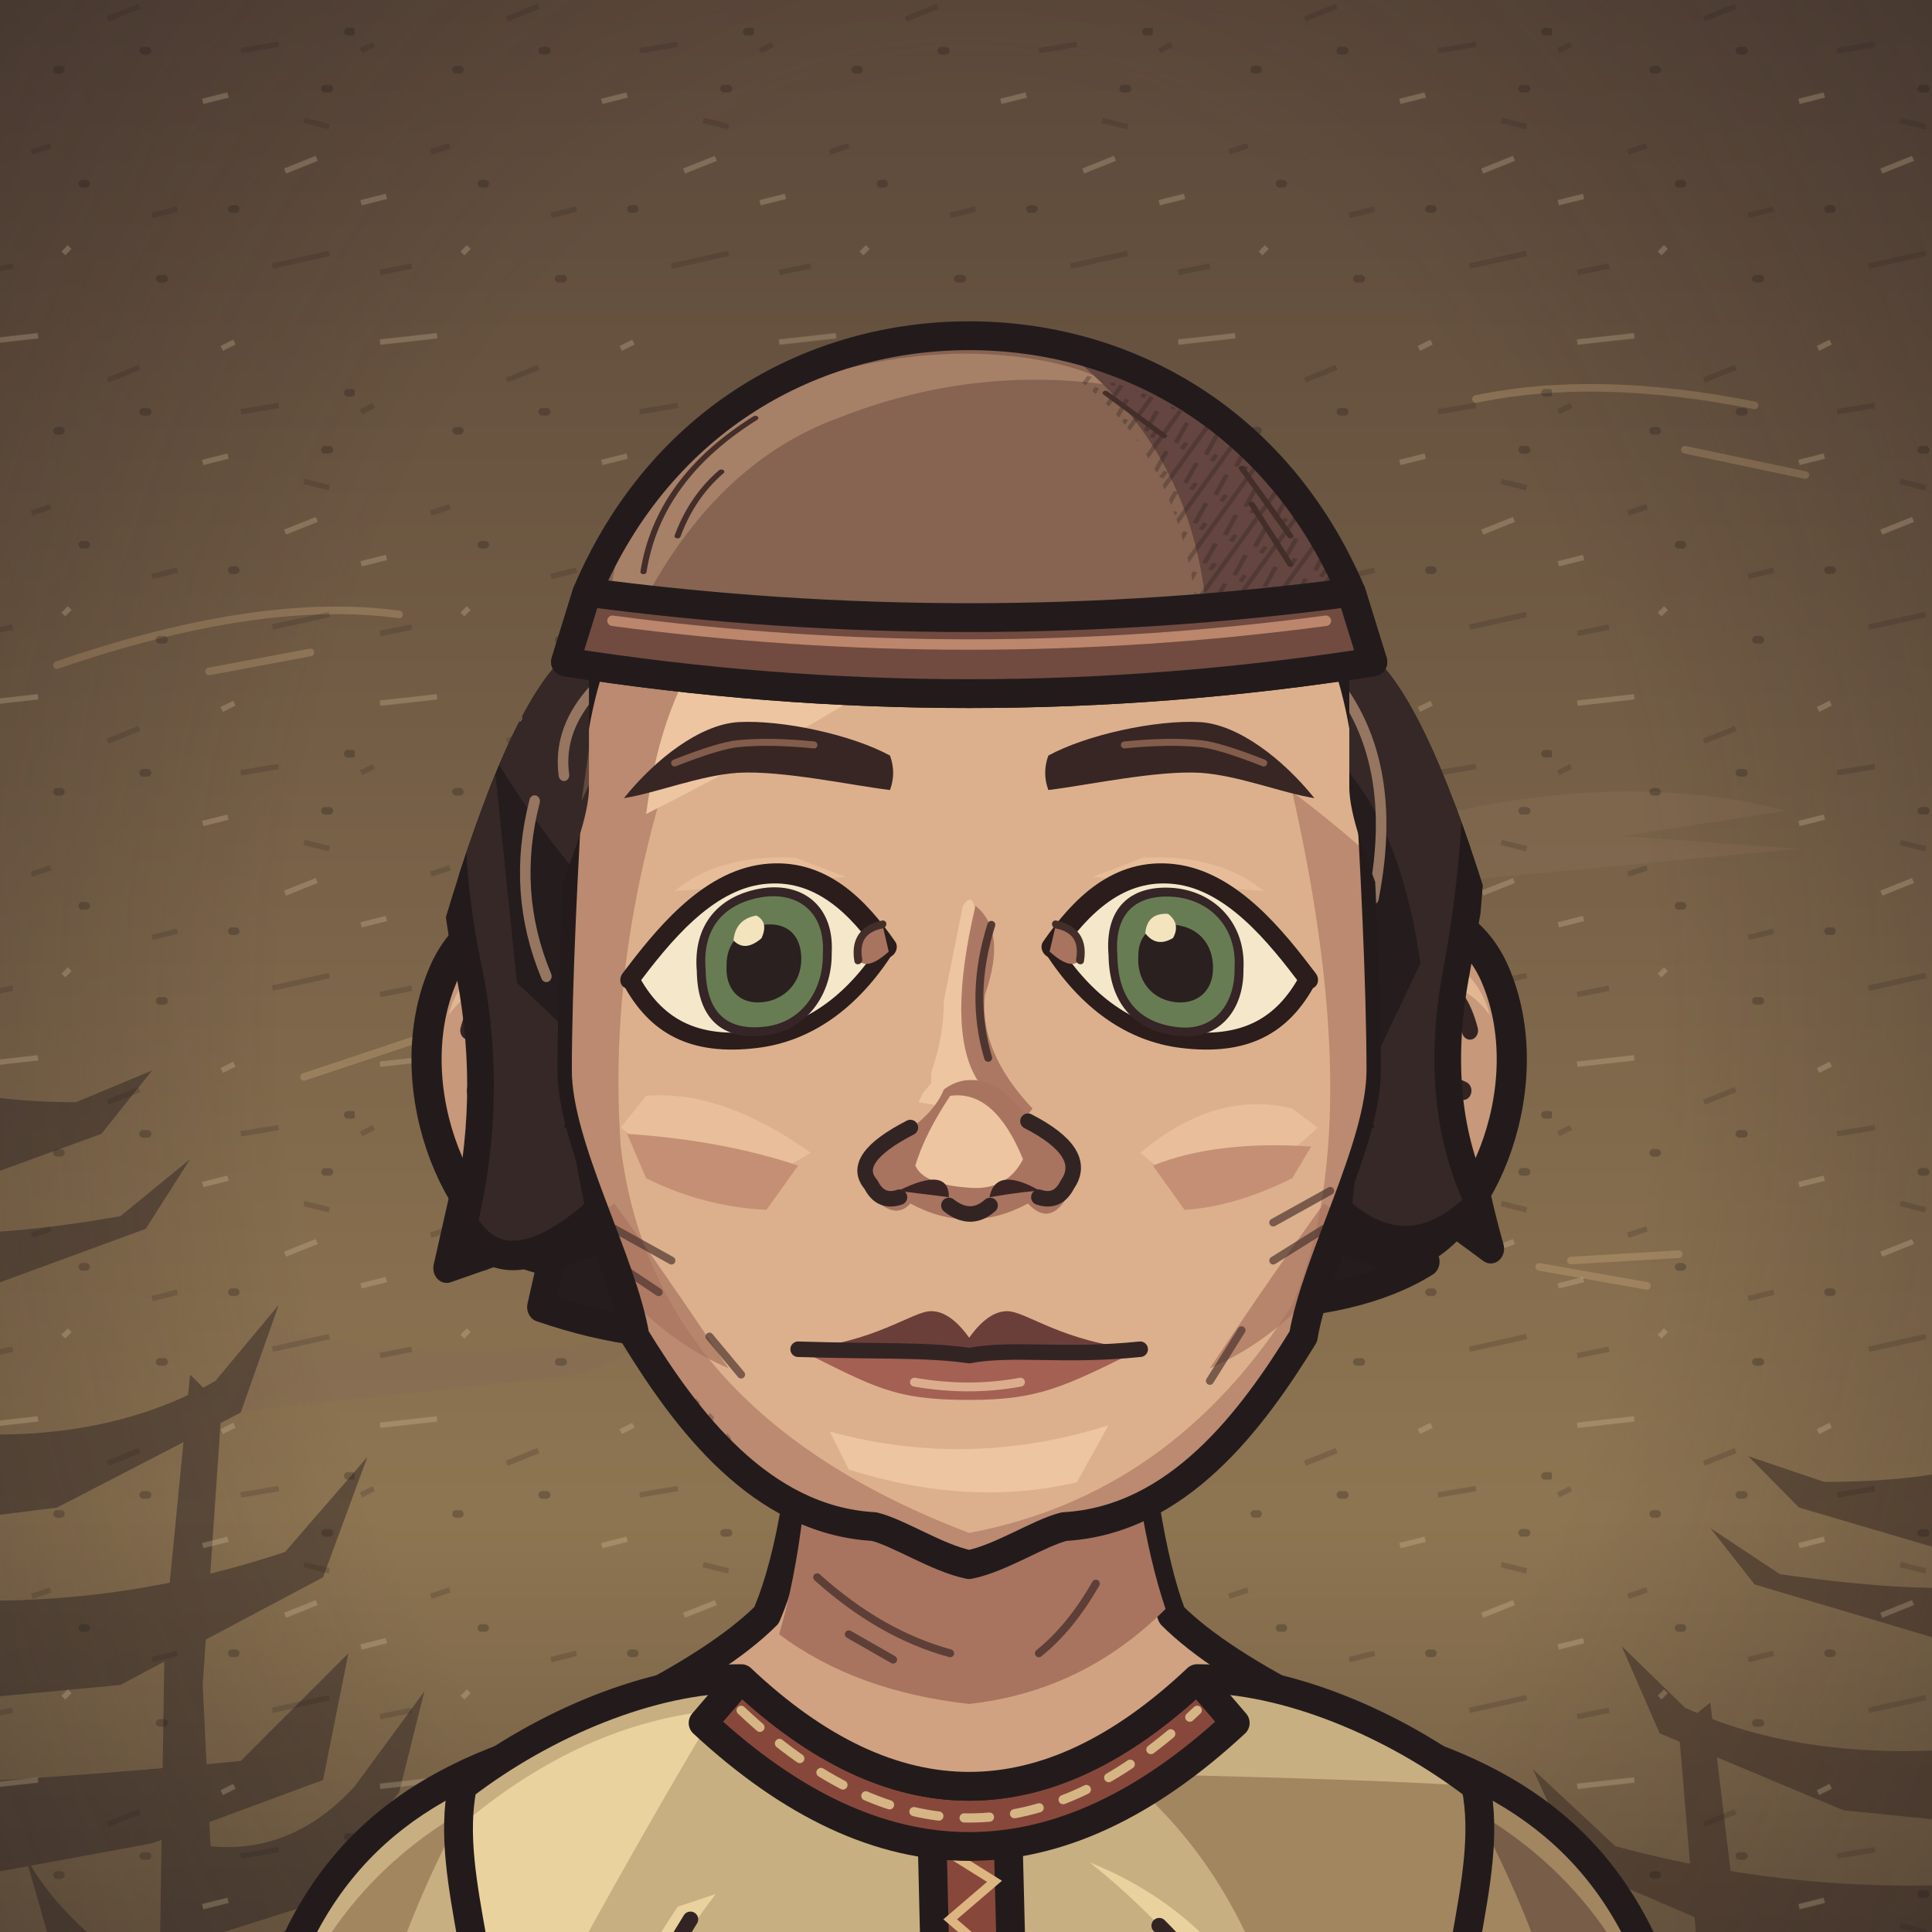
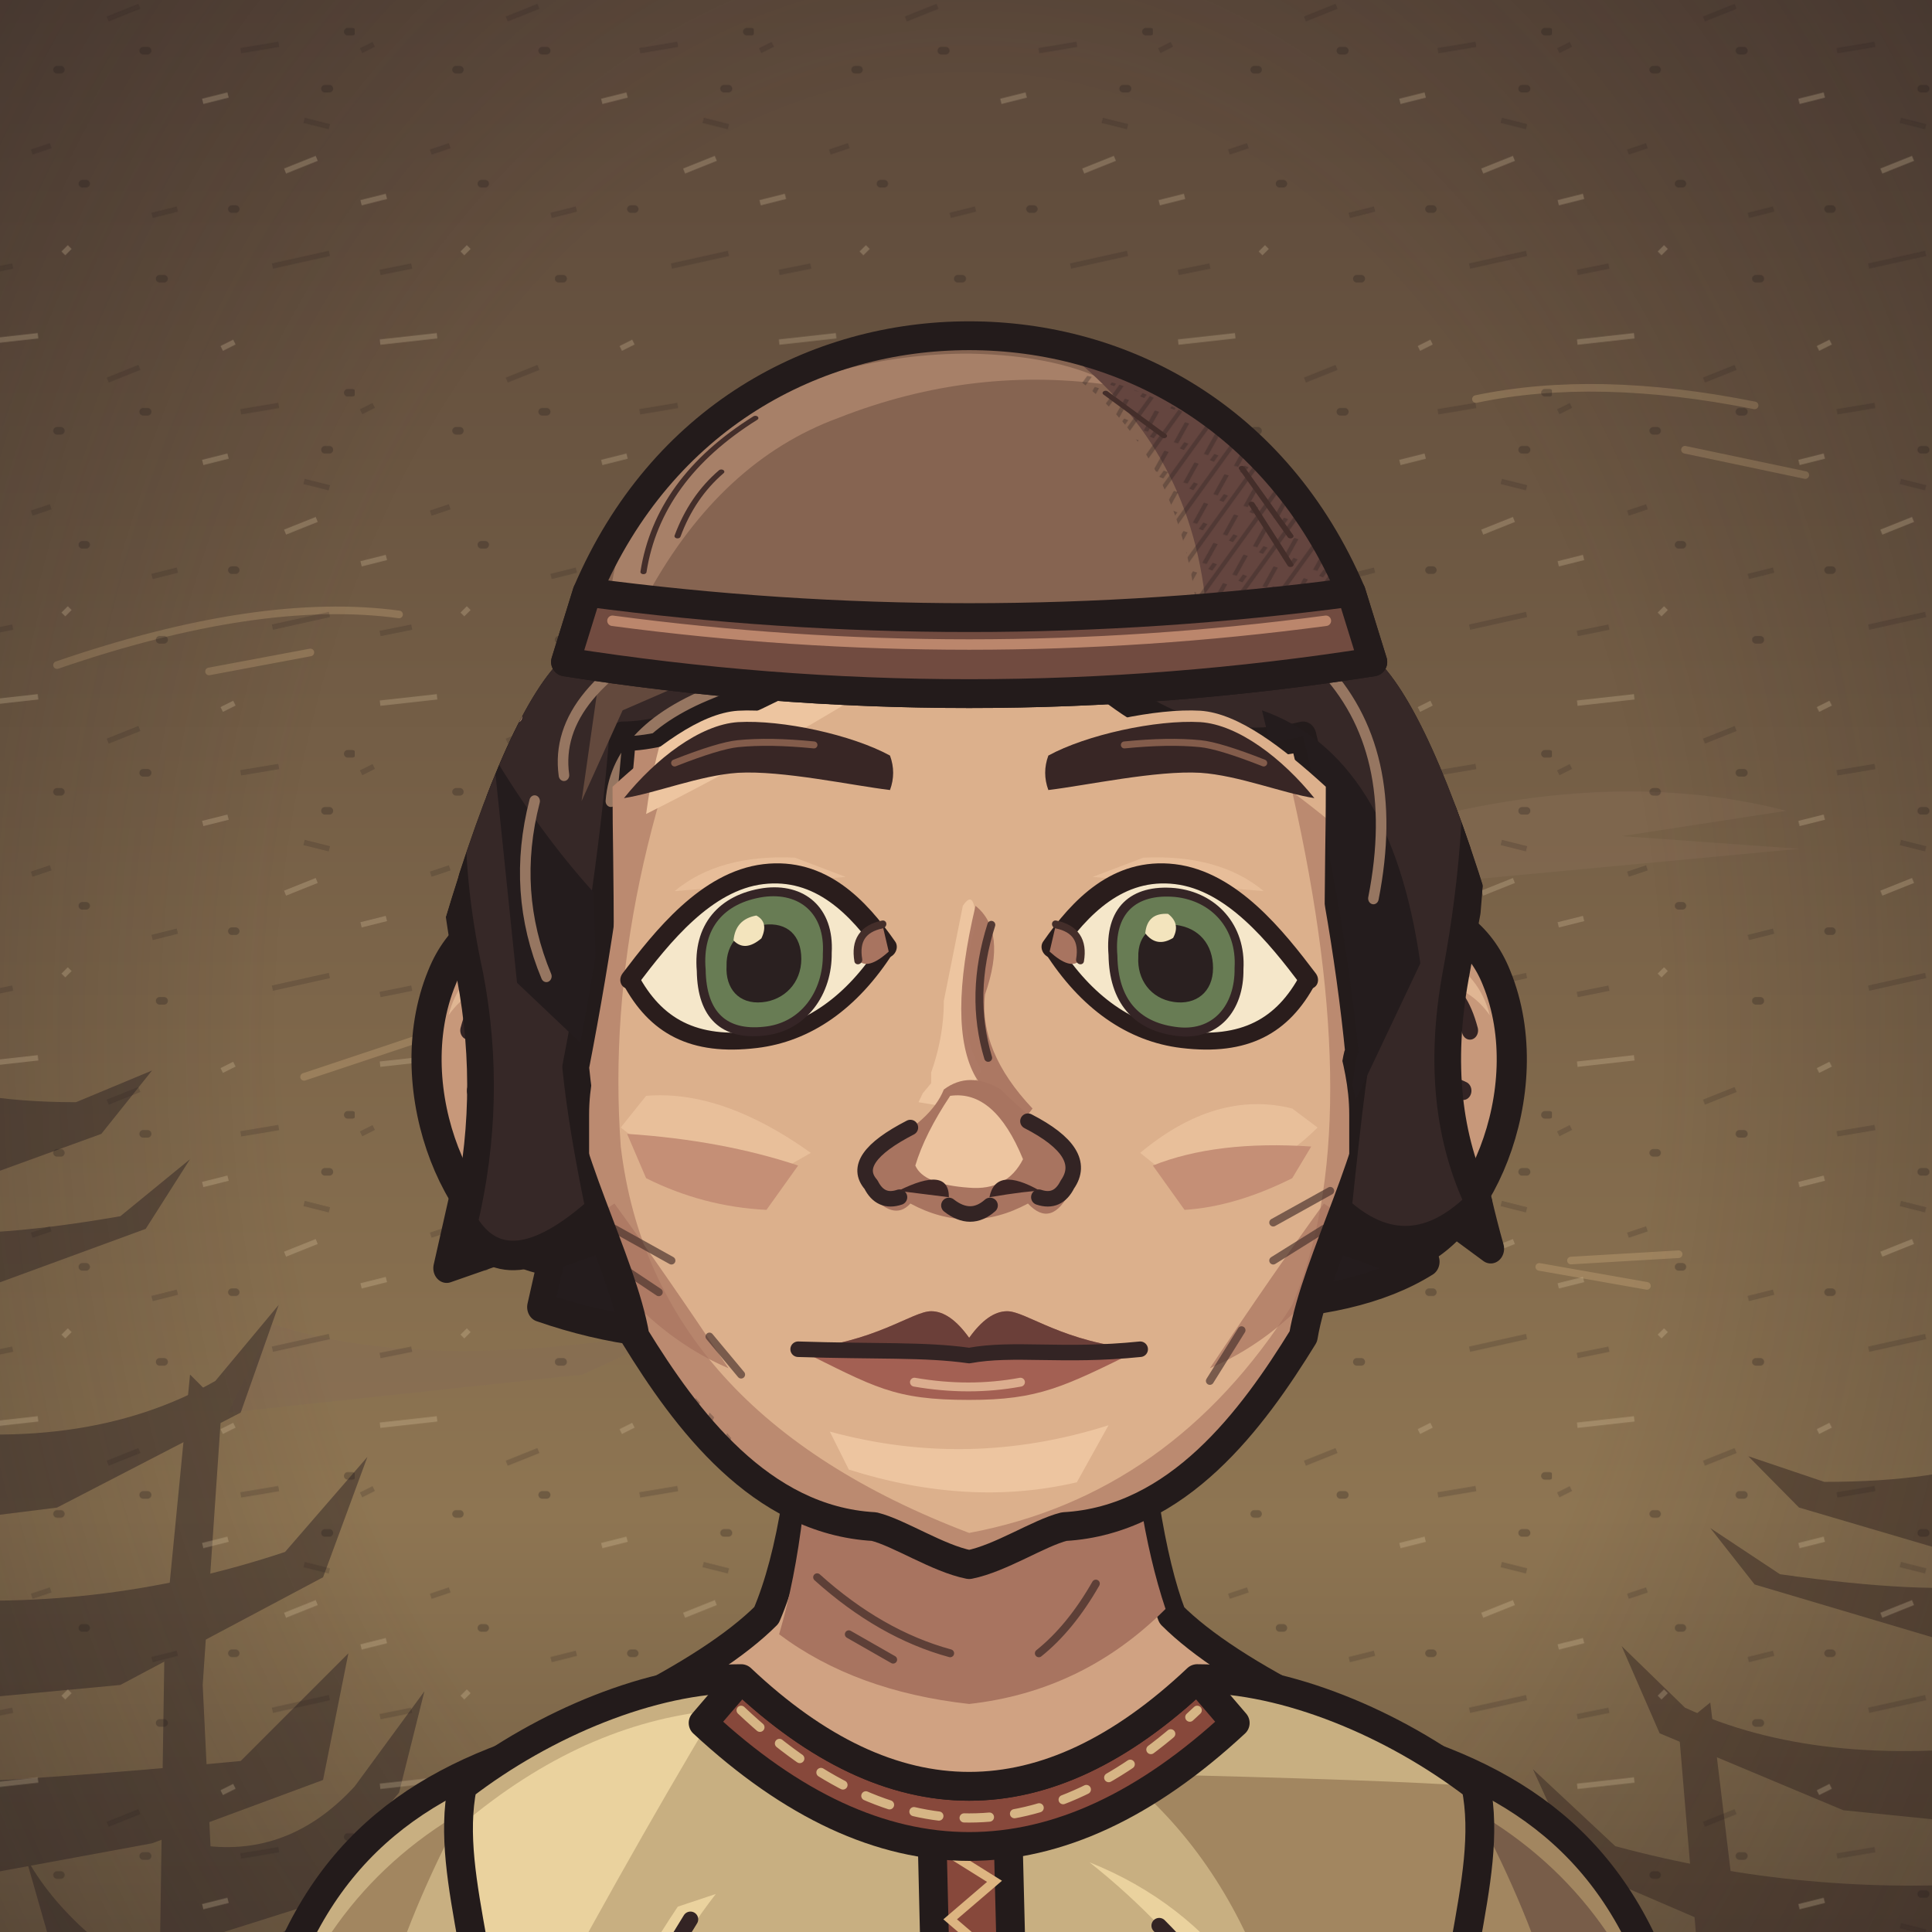
<svg xmlns="http://www.w3.org/2000/svg" xmlns:xlink="http://www.w3.org/1999/xlink" aria-labelledby="title" width="32" height="32" viewBox="7 8 305 305" role="img">
  <defs>
    <style>
      .edge {stroke:#231b1b;stroke-width:4.55;stroke-linecap:round;stroke-linejoin:round}
      .seam {fill:none;stroke:#332424;stroke-width:2.45;stroke-linecap:round;stroke-linejoin:round}
      .etch {fill:none;stroke:#442e2a;stroke-width:1.25;stroke-linecap:round}
      .hair-line {fill:none;stroke:#967661;stroke-width:1.45;stroke-linecap:round}
      .white {fill:#f5e7ca;stroke:#2a1d1c;stroke-width:2.65;stroke-linejoin:round}
      .label {fill:#efdfc1;font:600 20px Georgia,serif}
      .muted {fill:#b8aa96;font:13px 'Segoe UI',sans-serif}
      .section {fill:#dcbb8e;font:600 14px 'Segoe UI',sans-serif}
    </style>
    <linearGradient id="umber" x2="0" y2="1" gradientUnits="objectBoundingBox">
      <stop stop-color="#594639" />
      <stop offset=".56" stop-color="#8e7552" />
      <stop offset="1" stop-color="#3c3029" />
    </linearGradient>
    <linearGradient id="ash" x2="0" y2="1" gradientUnits="objectBoundingBox">
      <stop stop-color="#3b423d" />
      <stop offset=".56" stop-color="#7a7d67" />
      <stop offset="1" stop-color="#242b28" />
    </linearGradient>
    <linearGradient id="rose" x2="0" y2="1" gradientUnits="objectBoundingBox">
      <stop stop-color="#51404a" />
      <stop offset=".56" stop-color="#8a6972" />
      <stop offset="1" stop-color="#372c33" />
    </linearGradient>
    <pattern id="paper-grain" width="63" height="57" patternUnits="userSpaceOnUse">
      <path d="M1 16l2-1m21-4 5-2m16 7 6-1M12 32l3-1m16 11 4-1m20-14 4 1M4 51l5-1m41 0 9-2" fill="none" stroke="#231a1b" stroke-width=".85" opacity=".19" />
      <path d="M4 5l9-1m29 2 2-1M1 40l4-1m12 9 1-1m21-23 4-1m9 12 5-2" fill="none" stroke="#f0dbb5" stroke-width=".85" opacity=".23" />
      <path d="M16 19h.6m13-3h.7m28 6h.7m-39 15h.6m23 4h.6m-12 11h.7m29-39h.7" fill="none" stroke="#21191a" stroke-width="1.2" opacity=".28" stroke-linecap="round" />
    </pattern>
    <pattern id="ink-lines" width="7" height="9" patternUnits="userSpaceOnUse" patternTransform="rotate(28)">
      <path d="M1 -2V10m2.8-8 .6 6m1.9-1v5" stroke="#271d1d" stroke-width=".95" fill="none" opacity=".65" />
    </pattern>
    <radialGradient id="vignette" cx=".5" cy=".39" r=".72">
      <stop offset=".47" stop-color="#20191c" stop-opacity="0" />
      <stop offset="1" stop-color="#20191c" stop-opacity=".48" />
    </radialGradient>
    <g id="firs" fill="currentColor">
      <path d="M10 439Q15 379 12 300L9 220 15 146 15 54 19 80 21 147 28 230 25 326 29 439Z" />
      <path d="M17 169Q27 174 45 174L57 169 49 179 27 187 17 185                M18 194Q29 196 52 192L63 183 56 194 26 205 16 207                M15 225Q46 230 67 218L77 206 71 223 42 238 18 241                M17 252Q48 255 78 245L91 230 84 249 52 266 20 269                M14 282Q40 281 71 278L88 261 84 281 57 291 19 298                M19 312Q43 316 69 310L88 299 84 310 58 322 22 325" />
      <path d="M6 312 0 315V284L11 285M0 266 13 270V250L0 249M0 220 15 221 15 206 0 202                M0 180 16 181V167L0 165M0 141 15 150V138L0 133M0 112 17 127V118L0 104" />
      <path d="M64 440Q55 380 58 324L59 258 63 217 68 222 65 266 68 328 76 440Z                M63 291Q78 294 89 282L100 267 96 283 81 301 62 307                M63 323Q80 323 106 304L98 321 68 339                M63 316Q44 306 37 293L41 307 64 329Z" />
    </g>
    <g id="brambles" fill="none" stroke="currentColor" stroke-linecap="round" stroke-linejoin="round">
      <path stroke-width="3.8" d="M9 440Q13 401 21 380T26 333m-8 57Q39 375 43 352m-28 46Q6 377 0 376M41 440Q41 402 63 385m-20 44q26-6 39-30" />
      <path stroke-width="2" d="M23 364l14-13m-12 4-7-15m20 29 17-4m-15-1 1-11m13 49 2-17m2 14 18-5m-34 32q-12-10-17-10" />
    </g>
    <g id="night-scratches" fill="none" stroke="currentColor" stroke-width="1.2" stroke-linecap="round">
      <path d="M16 113q32-11 54-8m-30 9 16-3m184-40q19-4 44 1m-11 7 19 4                M24 335q33-3 68-16m-44 16 26-4m164-9q31 5 60-3m-39 8 38-3                M27 391q22-6 52-5m168 14q28-8 57-8m-40 11 24-4                M55 178l18-6m177 36 17 3m-12-4 17-1" />
    </g>
    <g id="shirt-setting">
      <rect width="320" height="440" fill="url(#umber)" />
      <path d="M50 217q24 8 64 1l-15 7-56 6m176-90q39-13 70-5l-26 4 28 2-64 6" fill="#856c54" opacity=".5" />
      <use xlink:href="#firs" style="color:#342827" opacity=".52" transform="translate(-26 8)" />
      <use xlink:href="#firs" style="color:#413128" opacity=".58" transform="translate(340 101) scale(-1 .81)" />
      <use xlink:href="#night-scratches" style="color:#dfbb87" opacity=".28" />
      <use xlink:href="#brambles" style="color:#291f22" opacity=".71" />
      <rect width="320" height="440" fill="url(#vignette)" />
      <rect width="320" height="440" fill="url(#paper-grain)" />
    </g>
    <g id="armor-setting">
      <rect width="320" height="440" fill="url(#ash)" />
      <path d="M42 173q49-4 68 3l-43 6 25 3-49 4m151 35q47 10 104-6l-26 14-62 8Z" fill="#707764" opacity=".48" />
      <use xlink:href="#firs" style="color:#27312c" opacity=".64" transform="translate(-36 30)" />
      <use xlink:href="#firs" style="color:#303833" opacity=".75" transform="translate(324 45) scale(-.86 1.03)" />
      <use xlink:href="#brambles" style="color:#252a27" opacity=".62" transform="translate(319 10) scale(-1 1)" />
      <use xlink:href="#night-scratches" style="color:#d8d8a9" opacity=".28" transform="translate(-2 21)" />
      <rect width="320" height="440" fill="url(#vignette)" />
      <rect width="320" height="440" fill="url(#paper-grain)" />
    </g>
    <g id="woman-setting">
      <rect width="320" height="440" fill="url(#rose)" />
      <path d="M44 235q40-4 76-1l-20 6-36 2 19 3-44 5m183-50q35 3 60-3l-24 9-31 2" fill="#775d65" opacity=".6" />
      <use xlink:href="#firs" style="color:#3b2b34" opacity=".58" transform="translate(-20 84) scale(.86 .91)" />
      <use xlink:href="#firs" style="color:#3d2e39" opacity=".68" transform="translate(327 54) scale(-.85 .98)" />
      <path d="M300 440q-2-82-6-173l-9-103 7-35 12 42 9 98 7 171Z                M294 195q-10-18-25-24l-15-1 13-4 11 2 18 15                M285 162q-13-22-34-27l-7 4 7-11 17 4 20 17                M303 242q-18-23-36-27l-13 3 15-9 11 2 21 15" fill="#3a2b33" opacity=".64" />
      <use xlink:href="#brambles" style="color:#2d2229" opacity=".8" transform="translate(12 6)" />
      <use xlink:href="#night-scratches" style="color:#e1b8a8" opacity=".28" transform="translate(0 7)" />
      <rect width="320" height="440" fill="url(#vignette)" />
      <rect width="320" height="440" fill="url(#paper-grain)" />
    </g>
    <pattern id="mail-rings" width="14" height="13" patternUnits="userSpaceOnUse" patternTransform="rotate(-7)">
      <path d="M-1 2q3-3 6 0 1 3-2 5Q0 8-1 5M6 2q3-3 6 0 1 3-2 5Q7 8 6 5M3 8q3-3 6 0 1 3-2 5-3 1-4-2M10 8q3-3 6 0" fill="none" stroke="#2d2c28" stroke-width="1.6" stroke-linecap="round" />
      <path d="M-.5 4q1.5-2 3-1m5 1q1.4-2 3-1M4 10q1.5-2 3-1m4 1q1.4-2 3-1" fill="none" stroke="#9a9b87" stroke-width="1.12" opacity=".78" stroke-linecap="round" />
    </pattern>
    <pattern id="armor-plates" width="47" height="24" patternUnits="userSpaceOnUse" patternTransform="translate(4 4) rotate(2)">
      <path d="M1 0l21 .7 1 18-3 3-17-1-1-4Zm24 1 19-1 2 15-3 7-19-2Z" fill="#85867a" stroke="#352e2a" stroke-width="1.75" stroke-linejoin="round" />
      <path d="M2 2l18 .2-.2 4L5 7 4 17Zm24 0 16-1 1 4-14 2-3 10Z" fill="#a9a58d" />
      <path d="M19 4l4 14-3 3-16-1 13-4Zm22 2 4 10-2 5-17-1 13-4Z" fill="#62655f" />
      <path d="M7 7l1-.5m6 12 3-2m16-7 5-1m-7 5 4-2" fill="none" stroke="#d0c0a0" stroke-width=".9" opacity=".76" />
      <path d="M6 12q2-2 2.7 1-1 2.2-2.7.5Zm12 1q1.8-2 2.4.6-1 2.6-2.5.8Zm11 1q1-2.2 2.8-1-.2 2.9-2.8 2.1Zm12-2q2.2-1.4 2.3.8-1 2.3-2.3.5Z" fill="#3c342d" />
    </pattern>
    <clipPath id="portrait-frame">
      <rect width="320" height="440" />
    </clipPath>
    <clipPath id="hair-cap-back-reveal">
      <path d="M96.276 111.5Q160 121.5 223.724 111.5Q232.724 119.5 243 154L320 205V440H0V205L77 154Q87.276 119.5 96.276 111.5Z" />
    </clipPath>
    <clipPath id="wardrobe-torso-mask">
      <path d="M124 273 C110 273 93 280 80 290 C77 305 86 322 84 346 C82 370 91 386 90 400 C89 415 86 431 81 445 H239 C234 431 231 415 230 400 C229 386 238 370 236 346 C234 322 243 305 240 290 C227 280 210 273 196 273 Q160 307 124 273Z" />
    </clipPath>
    <clipPath id="face-shape-clip">
      <path d="M 160 73 C 191 73 219 90 223 128 C 224 143 225 164 225 177 C 225 189 214.75 207 212.75 219 C 204.75 232 193 248 175 249 C 171 250 165 254 160 255 C 155 254 149 250 145 249 C 127 248 115.25 232 107.25 219 C 105.25 207 95 189 95 177 C 95 164 96 143 97 128 C 101 90 129 73 160 73 Z" />
    </clipPath>
    <clipPath id="face-features-eye-left">
      <path d="M-21 0 C-16 -6 -9 -14 0 -14 C9 -14 15 -7 19.5 0 C14 8 7 12 -1 12 C-11 12 -17 8 -21 0Z" />
    </clipPath>
    <clipPath id="face-features-eye-right">
      <path d="M-21 0 C-16 -6 -9 -14 0 -14 C9 -14 15 -7 19.5 0 C14 8 7 12 -1 12 C-11 12 -17 8 -21 0Z" />
    </clipPath>
    <clipPath id="face-features-nose-bridge">
      <path d="M154 144H167V179L172 185V187H149V185L154 179Z" />
    </clipPath>
    <clipPath id="hair-cap-reveal">
      <path d="M96.276 111.5Q160 121.5 223.724 111.5Q232.724 119.5 243 154L320 205V440H0V205L77 154Q87.276 119.5 96.276 111.5Z" />
    </clipPath>
-     <clipPath id="hair-cap-face">
-       <path d="M25 0H100V164Q100 178 96 186Q160 177 224 186Q220 178 220 164V0H295V337H25Z" />
-     </clipPath>
    <mask id="hair-face-opening" maskUnits="userSpaceOnUse" x="0" y="0" width="320" height="440">
      <rect fill="white" x="0" y="0" width="320" height="440" />
      <g clip-path="url(#face-shape-clip)">
-         <path d="M220 132C220 117 197 107 160 107S100 117 100 132C100 142 89 158 89 176V300H231V176C231 158 220 142 220 132Z" fill="black" />
+         <path d="M103.7 132.2C110.5 125.98 117.5 120.6 123.5 120.2C130.5 119.8 141.5 122.2 149 125.48Q160 133.48 171 125.48C178.5 122.2 189.5 119.8 196.5 120.2C202.5 120.6 209.5 125.98 216.3 132.2C216.3 141.2 216.1 143 216.1 160C216.1 169 220 175 220 184V300H100V184C100 175 103.9 169 103.9 160C103.9 143 103.7 141.2 103.7 132.2Z" fill="black" />
      </g>
    </mask>
    <clipPath id="hair-crown-clip">
      <path d="M97 198q-16 13-23 2 5-19 1-38-7-29 2-52 9-36 38-49 25-14 48-9 28-6 54 12 28 18 29 53 2 21-3 45-4 20 4 35-12 11-24 1Q226 172 226.5 174Q224 151 217 125Q199 129 182 116Q166 106 155 98Q142 112 118 121Q108 125 101 125Q99 148 93 176Q94 185 97 198Z" />
    </clipPath>
    <clipPath id="hair-cap-cloth-clip">
      <path d="M99.686 101.5C111.487 73.857 135.743 61 160 61C184.257 61 208.513 73.857 220.314 101.5L223.724 112.5Q160 122.5 96.276 112.5Z" />
    </clipPath>
  </defs>
  <g clip-path="url(#portrait-frame)">
    <use xlink:href="#shirt-setting" />
    <g id="hair-back">
      <g clip-path="url(#hair-cap-back-reveal)">
        <g transform="matrix(0.926 0 0 1.024 11.765 -3.765)">
          <path d="M104 96q-25 16-27 45-7 21 0 42l-6 24 19-6-3 12q35 11 69-6 59 12 82-1l-4-12 15 10q-9-29-4-52 4-39-23-58Z" fill="#241c1d" class="edge" />
        </g>
      </g>
    </g>
    <g data-part="neck">
      <g id="face-shape-neck">
        <path d="M 135 219 Q 134 249 128 263 Q 121 270 105 278 L 122 301 198 301 215 278 Q 199 270 192 263 Q 187 250 185 219 Z" fill="#d0a282" class="edge" />
        <path d="M 135 224 185 224 Q 186 247 191 262 Q 178 275 160 277 Q 142 275 130 266 Q 135 249 135 224 Z" fill="#a87460" />
        <path d="M 136 257 q 10 9 21 12 m -16 -3 7 4 m 32 -12 q -4 7 -9 11" class="etch" opacity=".75" />
      </g>
    </g>
    <path d="M91 284 C69 291 54 304 48 332 C38 362 37 415 50 445 H92 L109 336Z" fill="#c8af81" class="edge" />
    <path d="M49 337 Q56 308 80 294 Q63 326 64 351 L53 373 Q53 421 64 444 H50 Q35 397 49 337Z" fill="#a28660" />
    <path d="M48 354 Q59 326 68 315 Q59 342 62 359 L45 383Z" fill="url(#ink-lines)" opacity=".44" />
    <path d="M53 376 q10 -11 20 -14 m-18 27 16 -10 M52 414 q4 11 13 21" class="seam" />
    <path d="M54 354 l9 -17 m-9 24 9 -14 m-6 61 10 13" class="etch" />
    <g transform="translate(320 0) scale(-1 1)">
      <path d="M91 284 C69 291 54 304 48 332 C38 362 37 415 50 445 H92 L109 336Z" fill="#a28660" class="edge" />
      <path d="M49 337 Q56 308 80 294 Q63 326 64 351 L53 373 Q53 421 64 444 H50 Q35 397 49 337Z" fill="#785d49" />
      <path d="M48 354 Q59 326 68 315 Q59 342 62 359 L45 383Z" fill="url(#ink-lines)" opacity=".44" />
      <path d="M53 376 q10 -11 20 -14 m-18 27 16 -10 M52 414 q4 11 13 21" class="seam" />
      <path d="M54 354 l9 -17 m-9 24 9 -14 m-6 61 10 13" class="etch" />
    </g>
    <path d="M124 273 C110 273 93 280 80 290 C77 305 86 322 84 346 C82 370 91 386 90 400 C89 415 86 431 81 445 H239 C234 431 231 415 230 400 C229 386 238 370 236 346 C234 322 243 305 240 290 C227 280 210 273 196 273 Q160 307 124 273Z" fill="#c8af81" />
    <g data-part="torso" clip-path="url(#wardrobe-torso-mask)">
      <path d="M80 296 Q99 280 120 278 Q105 303 88 335Z" fill="#ead29e" />
      <path d="M184 288 Q227 289 240 290 L257 444 H217 Q226 405 214 371 Q215 313 184 288Z" fill="#a28660" />
      <path d="M81 344 Q91 359 87 381 L72 402 L64 359Z" fill="#a28660" />
      <path d="M207 371 Q223 390 235 386 L234 416 L220 412Z" fill="url(#ink-lines)" opacity=".42" />
      <path d="M120 307 Q103 329 98 361 Q92 342 114 309Z M179 302 Q209 314 216 353 Q203 321 179 302Z" fill="#ead29e" />
      <path d="M133 409 Q124 426 123 444 H113 Q119 423 133 409Z M174 412 Q184 426 192 445 H177Z" fill="#ead29e" />
      <path d="M116 311 Q101 335 95 360 M190 312 Q207 329 225 367 M150 338 q-3 22 3 42 m11 -31 6 35 M129 421 l-7 24 m60 -28 8 27" class="seam" />
      <path d="M101 369 l-7 16 m12 -12 -6 12 M222 355 l6 19 m-11 -12 5 15 M143 367 l2 14 m65 44 4 13" class="etch" />
      <path d="M154 292h12l1 40-12 2Z" fill="#87483b" class="edge" />
      <path d="M156 300l8 5-7 6 7 6-7 6 7 5" fill="none" stroke="#ddb581" stroke-width="1.4" />
      <path d="M124 273 Q160 307 196 273 L202 280 Q160 319 118 280Z" fill="#87483b" class="edge" />
      <path d="M124 278 Q160 312 196 278" fill="none" stroke="#d6b585" stroke-width="1.45" stroke-dasharray="4 4" stroke-linecap="round" />
    </g>
    <path d="M124 273 C110 273 93 280 80 290 C77 305 86 322 84 346 C82 370 91 386 90 400 C89 415 86 431 81 445 H239 C234 431 231 415 230 400 C229 386 238 370 236 346 C234 322 243 305 240 290 C227 280 210 273 196 273 Q160 307 124 273Z" fill="none" class="edge" />
    <g data-part="belt" clip-path="url(#wardrobe-torso-mask)">
      <path d="M96 396 Q160 414 224 395 L223 413 Q160 430 97 414Z" fill="#574034" class="edge" />
      <path d="M99 400 Q160 417 221 399 L221 403 Q160 420 100 404Z" fill="#916649" />
      <path d="M101 410 Q160 426 219 409" fill="none" stroke="#bd9369" stroke-width="1.35" stroke-dasharray="3 3" stroke-linecap="round" />
      <path d="M149 402l24 -1 5 4-1 13-5 4-24 -1-5 -4v-11Z M151 407l-1 9 20 1 1 -11Z" fill="#c69657" fill-rule="evenodd" stroke="#372621" stroke-width="2.9" stroke-linejoin="round" />
      <path d="M156 412l16 -1m-25 -4 8 -2" fill="none" stroke="#e9b97b" stroke-width="2" stroke-linecap="round" />
    </g>
    <g id="face-shape">
      <g id="face-shape-ears">
        <g transform="translate(105 179) scale(-1.046 1.19)">
          <path d="M -4 -15 C 7 -26 22 -25 27 -14 C 34 1 24 21 12 23 L -4 18 Z" fill="#c7987a" class="edge" />
          <path d="M 7 -15 C 16 -20 24 -16 26 -9 C 22 -14 16 -14 13 -11 L 10 -1 Z" fill="#edc5a0" opacity=".66" />
          <path d="M 23 -7 Q 20 -17 10 -11 L 7 2 M 22 1 Q 15 -2 11 6" class="seam" />
        </g>
        <g transform="translate(215 179) scale(1.046 1.19)">
          <path d="M -4 -15 C 7 -26 22 -25 27 -14 C 34 1 24 21 12 23 L -4 18 Z" fill="#c7987a" class="edge" />
          <path d="M 7 -15 C 16 -20 24 -16 26 -9 C 22 -14 16 -14 13 -11 L 10 -1 Z" fill="#edc5a0" opacity=".66" />
          <path d="M 23 -7 Q 20 -17 10 -11 L 7 2 M 22 1 Q 15 -2 11 6" class="seam" />
        </g>
      </g>
      <path d="M 160 73 C 191 73 219 90 223 128 C 224 143 225 164 225 177 C 225 189 214.75 207 212.75 219 C 204.75 232 193 248 175 249 C 171 250 165 254 160 255 C 155 254 149 250 145 249 C 127 248 115.25 232 107.25 219 C 105.25 207 95 189 95 177 C 95 164 96 143 97 128 C 101 90 129 73 160 73 Z" fill="#dcb08c" />
      <g clip-path="url(#face-shape-clip)">
        <path d="M 70 141 Q 104 91 123 103 Q 102 148 105 189 Q 110 231 160 250 Q 192 244 211 214 Q 223 186 211 133 Q 235 151 250 174 L 250 265 70 265 Z" fill="#bb8a70" />
        <path d="M 109 136.5 Q 114 99 142 98 Q 173 89 195 107 Q 174 98 152 112 Q 130 126 109 136.5 Z" fill="#edc5a0" />
        <g transform="translate(160 0) scale(-1 1)">
          <path d="M 25 190 Q 39 180 51 181 L 55 186 Q 45 194 32 194 Z" fill="#edc5a0" opacity=".72" />
          <path d="M 27 192 Q 39 188 54 187 L 51 194 Q 42 198.5 32 199 Z" fill="#c58f76" />
          <path d="M 56 198 Q 48 209 38 224 Q 52 218 62 202 Z" fill="#a87460" opacity=".73" />
        </g>
        <g transform="translate(160 0) scale(1 1)">
          <path d="M 27 190 Q 39 180 51 183 L 55 186 Q 45 196 32 194 Z" fill="#edc5a0" opacity=".72" />
          <path d="M 29 192 Q 39 188 54 189 L 51 194 Q 42 198.5 34 199 Z" fill="#c58f76" />
          <path d="M 56 198 Q 48 209 38 224 Q 52 218 62 202 Z" fill="#a87460" opacity=".73" />
        </g>
        <path d="M 92 183 Q 99 211 120 232 L 132 247 119 248 Q 98 234 85 212 Z M 229 184 Q 224 217 203 241 L 193 250 209 247 Q 230 233 240 211 Z" fill="url(#ink-lines)" opacity=".42" />
        <path d="M 138 234 Q 160 240 182 233 L 177 242 Q 160 246 141 240 Z" fill="#edc5a0" />
        <path d="M 104 202 l 9 5 m -8 1 6 4 m 97 -11 9 -5 m -9 11 8 -5 m -97 17 5 6 m 74 1 5 -8" class="etch" opacity=".65" />
      </g>
      <path d="M 160 73 C 191 73 219 90 223 128 C 224 143 225 164 225 177 C 225 189 214.75 207 212.75 219 C 204.75 232 193 248 175 249 C 171 250 165 254 160 255 C 155 254 149 250 145 249 C 127 248 115.25 232 107.25 219 C 105.25 207 95 189 95 177 C 95 164 96 143 97 128 C 101 90 129 73 160 73 Z" fill="none" class="edge" />
    </g>
    <g clip-path="url(#face-shape-clip)">
      <g data-part="eyes">
        <g transform="matrix(1 -0.12 0 1 127.5 160)">
          <path d="M-14 -13 Q-7 -18 5 -16 L13 -12" fill="#edc5a0" opacity=".65" />
          <path d="M-21 0 C-16 -6 -9 -14 0 -14 C9 -14 15 -7 19.5 0 C14 8 7 12 -1 12 C-11 12 -17 8 -21 0Z" class="white" />
          <g clip-path="url(#face-features-eye-left)">
            <g transform="translate(0 0) scale(1 1)">
              <path d="M-9.8 0 C-10.4 -7 -6.6 -10.9 0 -11.1 C6.1 -11.2 10.5 -7 10.1 -.3 C10.2 5.9 6.4 11 0 10.8 C-6.1 10.7 -9.7 7.2 -9.8 0Z" fill="#687c54" stroke="#352526" stroke-width="1.4" />
              <path d="M-5.8 -.2C-5.9-3.8-3.5-6 .1-6 3.8-6 6-3.6 6 .1 6 3.9 3.3 6.3-.2 6.2-3.9 6.1-6 3.3-5.8-.2Z" fill="#2a2020" />
              <path d="M-4.7-4.1Q-4.4-7.4-1.1-7.6 .9-6.3-.3-3.9-2.9-2-4.7-4.1Z" fill="#f3e4bd" />
            </g>
          </g>
          <path d="M-21 0 C-16 -6 -9 -14 0 -14 C9 -14 15 -7 19.5 0" fill="none" stroke="#2a1d1c" stroke-width="3.15" stroke-linecap="round" />
          <path d="M18.8 -3.8 Q14.2 -3.4 15 1.4 Q16.5 3.2 19.8 .6Z" fill="#a87460" />
          <path d="M18.8 -3.8 Q14.2 -3.4 15 1.4" class="etch" />
        </g>
        <g transform="matrix(-1 -0.12 0 1 192.5 160)">
          <path d="M-14 -13 Q-7 -18 5 -16 L13 -12" fill="#edc5a0" opacity=".65" />
          <path d="M-21 0 C-16 -6 -9 -14 0 -14 C9 -14 15 -7 19.5 0 C14 8 7 12 -1 12 C-11 12 -17 8 -21 0Z" class="white" />
          <g clip-path="url(#face-features-eye-right)">
            <g transform="translate(0 0) scale(-1 1)">
              <path d="M-9.8 0 C-10.4 -7 -6.6 -10.9 0 -11.1 C6.1 -11.2 10.5 -7 10.1 -.3 C10.2 5.9 6.4 11 0 10.8 C-6.1 10.7 -9.7 7.2 -9.8 0Z" fill="#687c54" stroke="#352526" stroke-width="1.4" />
              <path d="M-5.8 -.2C-5.9-3.8-3.5-6 .1-6 3.8-6 6-3.6 6 .1 6 3.9 3.3 6.3-.2 6.2-3.9 6.1-6 3.3-5.8-.2Z" fill="#2a2020" />
              <path d="M-4.7-4.1Q-4.4-7.4-1.1-7.6 .9-6.3-.3-3.9-2.9-2-4.7-4.1Z" fill="#f3e4bd" />
            </g>
          </g>
          <path d="M-21 0 C-16 -6 -9 -14 0 -14 C9 -14 15 -7 19.5 0" fill="none" stroke="#2a1d1c" stroke-width="3.15" stroke-linecap="round" />
          <path d="M18.8 -3.8 Q14.2 -3.4 15 1.4 Q16.5 3.2 19.8 .6Z" fill="#a87460" />
          <path d="M18.8 -3.8 Q14.2 -3.4 15 1.4" class="etch" />
        </g>
      </g>
      <g data-part="brows">
        <g transform="matrix(1 0 0 1 127.5 131)">
          <path d="M-22 3 C-17 -3.22 -10 -8.6 -4 -9 C3 -9.4 14 -7 20 -3.72 Q21 -1 20 1.72 C14 1 3 -1.4 -4 -1 C-10 -0.6 -17 2.22 -22 3Z" fill="#382625" />
          <path d="M-14 -2.55 Q-7 -5.3 -4 -5.6 Q1 -6.1 8 -5.4" fill="none" stroke="#835c4b" stroke-width="1.1" stroke-linecap="round" />
        </g>
        <g transform="matrix(-1 0 0 1 192.5 131)">
          <path d="M-22 3 C-17 -3.22 -10 -8.6 -4 -9 C3 -9.4 14 -7 20 -3.72 Q21 -1 20 1.72 C14 1 3 -1.4 -4 -1 C-10 -0.6 -17 2.22 -22 3Z" fill="#382625" />
          <path d="M-14 -2.55 Q-7 -5.3 -4 -5.6 Q1 -6.1 8 -5.4" fill="none" stroke="#835c4b" stroke-width="1.1" stroke-linecap="round" />
        </g>
      </g>
      <g data-part="nose">
        <g clip-path="url(#face-features-nose-bridge)">
          <path d="M159 151 Q161 148 161 154 Q157 169 162 177 L158 183 152 182 Q156 174 156 166Z" fill="#edc5a0" />
          <path d="M161 151 Q166 155 162.5 165 Q161.5 174 170 183 L167 187 161 178 Q156.5 170 161 151Z" fill="#a87460" opacity=".93" />
          <path d="M163.5 154 Q160 165 163 175" class="etch" opacity=".9" />
        </g>
        <path d="M156 180 Q160 177 165 180 C167 182 169.28 184 174 188 Q178 192 176 196 Q173 202 169.28 198 Q160 203 150.72 198 Q148 201 144 196 Q142 192 146 189 Q154 185 156 180Z" fill="#a87460" />
        <path d="M157 181 Q164 180 168.5 191 Q165.95 196 160 195.5 Q152.775 195 151.5 192 Q153 187 157 181Z" fill="#edc5a0" />
        <path d="M150.72 186 Q141 191 144.5 195 Q146 198 149 197 M169.28 185 Q179 190 175.5 195 Q174 198 171 197" class="seam" />
        <path d="M148.8 196 q8 -4 8 1 q-8 -1 -8 -1Z M163.2 197 q1 -5 8 -1 q-2 0 -8 1Z" fill="#3b2524" />
        <path d="M156.8 198.3 Q160.25 201 163.3 198.3" class="seam" />
      </g>
      <g data-part="mouth">
        <path d="M133 221 C145.15 220 151 215 154 215 Q157 215 160 219.2 Q163 215 166 215 C169 215 174.85 220 187 221 C174.85 227 171 229 160 229 C148 229 145.15 227 133 221Z" fill="#a36053" />
        <path d="M133 221 C145.15 220 151 215 154 215 Q157 215 160 219.2 Q163 215 166 215 C169 215 174.85 220 187 221 C174.85 222.25 167 220.7 160 222 C153 221 145.15 221.4 133 221Z" fill="#56322f" opacity=".72" />
        <path d="M133 221 C145.15 221.4 153 221 160 222 C167 220.7 174.85 222.25 187 221" class="seam" />
        <path d="M151.36 226.2 Q160 227.7 168.1 226.2" fill="none" stroke="#edc5a0" stroke-width="1.4" stroke-linecap="round" opacity=".76" />
      </g>
    </g>
    <g id="hair-front">
      <g clip-path="url(#hair-cap-reveal)">
-         <g clip-path="url(#hair-cap-face)">
-           <g mask="url(#hair-face-opening)">
-             <g transform="matrix(0.926 0 0 1.024 11.765 -3.765)">
-               <path d="M97 198q-16 13-23 2 5-19 1-38-7-29 2-52 9-36 38-49 25-14 48-9 28-6 54 12 28 18 29 53 2 21-3 45-4 20 4 35-12 11-24 1Q226 172 226.5 174Q224 151 217 125Q199 129 182 116Q166 106 155 98Q142 112 118 121Q108 125 101 125Q99 148 93 176Q94 185 97 198Z" fill="#362827" class="edge" />
-               <g clip-path="url(#hair-crown-clip)">
-                 <path d="M91 112q6-26 41-35 19-3 37-2 15-4 25-16-6 21-26 26-13 15-39 25l-28 11-7 14 3-19Zm76-20q22-1 37-12-3 9-9 12 13 4 21 14-25-5-38-11Z" fill="#63493d" />
-                 <path d="M79 128q8 12 17 21l1 26-14-12Zm123-38 26-13 13 25Z M210 121q22 7 27 39l-11 21Z" fill="#241c1d" />
-                 <path d="M83 122q-3-14 18-24t25-16q10-10 31-9t40-12M91 131q-2-13 21-23 17-7 26-18 10-10 29-6t41-9M99 135q1-12 21-18t27-14q12-10 32-10 17-1 38-11M184 106q22-5 36 8t9 36M86 135q-4 14 2 27" fill="none" stroke="#967661" stroke-width="1.8" stroke-linecap="round" stroke-linejoin="round" />
-               </g>
+         <g mask="url(#hair-face-opening)">
+           <g transform="matrix(0.926 0 0 1.024 11.765 -3.765)">
+             <path d="M97 198q-16 13-23 2 5-19 1-38-7-29 2-52 9-36 38-49 25-14 48-9 28-6 54 12 28 18 29 53 2 21-3 45-4 20 4 35-12 11-24 1Q226 172 226.5 174Q224 151 217 125Q199 129 182 116Q166 106 155 98Q142 112 118 121Q108 125 101 125Q99 148 93 176Q94 185 97 198Z" fill="#362827" class="edge" />
+             <g clip-path="url(#hair-crown-clip)">
+               <path d="M91 112q6-26 41-35 19-3 37-2 15-4 25-16-6 21-26 26-13 15-39 25l-28 11-7 14 3-19Zm76-20q22-1 37-12-3 9-9 12 13 4 21 14-25-5-38-11Z" fill="#63493d" />
+               <path d="M79 128q8 12 17 21l1 26-14-12Zm123-38 26-13 13 25Z M210 121q22 7 27 39l-11 21Z" fill="#241c1d" />
+               <path d="M83 122q-3-14 18-24t25-16q10-10 31-9t40-12M91 131q-2-13 21-23 17-7 26-18 10-10 29-6t41-9M99 135q1-12 21-18t27-14q12-10 32-10 17-1 38-11M184 106q22-5 36 8t9 36M86 135q-4 14 2 27" fill="none" stroke="#967661" stroke-width="1.8" stroke-linecap="round" stroke-linejoin="round" />
            </g>
          </g>
        </g>
      </g>
    </g>
    <g id="hair-cap">
      <path d="M99.686 101.5C111.487 73.857 135.743 61 160 61C184.257 61 208.513 73.857 220.314 101.5L223.724 112.5Q160 122.5 96.276 112.5Z" fill="#866451" />
      <g clip-path="url(#hair-cap-cloth-clip)">
        <g transform="matrix(0.768 0 0 0.565 37.158 35.01)">
          <path d="M86 121q2-33 24-52 23-18 50-18 19 .5 30 9-29-6-57 9-24 12-39 49Z" fill="#a78068" />
          <path d="M183 54q39 11 52 49l4 21-30 6q-1-47-26-76Z" fill="#64453f" />
          <path d="M180 56q40 10 58 64l-31 5q-4-48-27-69Z" fill="url(#ink-lines)" opacity=".46" />
          <path d="M116 69q-20 17-23 43m16-28q-6 7-9 18m116-19 10 19m-8-9 8 17m-38-48 12 12" class="etch" />
        </g>
      </g>
      <path d="M99.686 101.5C111.487 73.857 135.743 61 160 61C184.257 61 208.513 73.857 220.314 101.5L223.724 112.5Q160 122.5 96.276 112.5Z" fill="none" class="edge" />
      <path d="M99.686 101.5Q160 109.5 220.314 101.5L223.724 112.5Q160 122.5 96.276 112.5Z" fill="#714b40" class="edge" />
      <path d="M103.686 106Q160 113.5 216.314 106" fill="none" stroke="#bb866c" stroke-width="1.65" stroke-linecap="round" stroke-linejoin="round" />
    </g>
  </g>
</svg>
